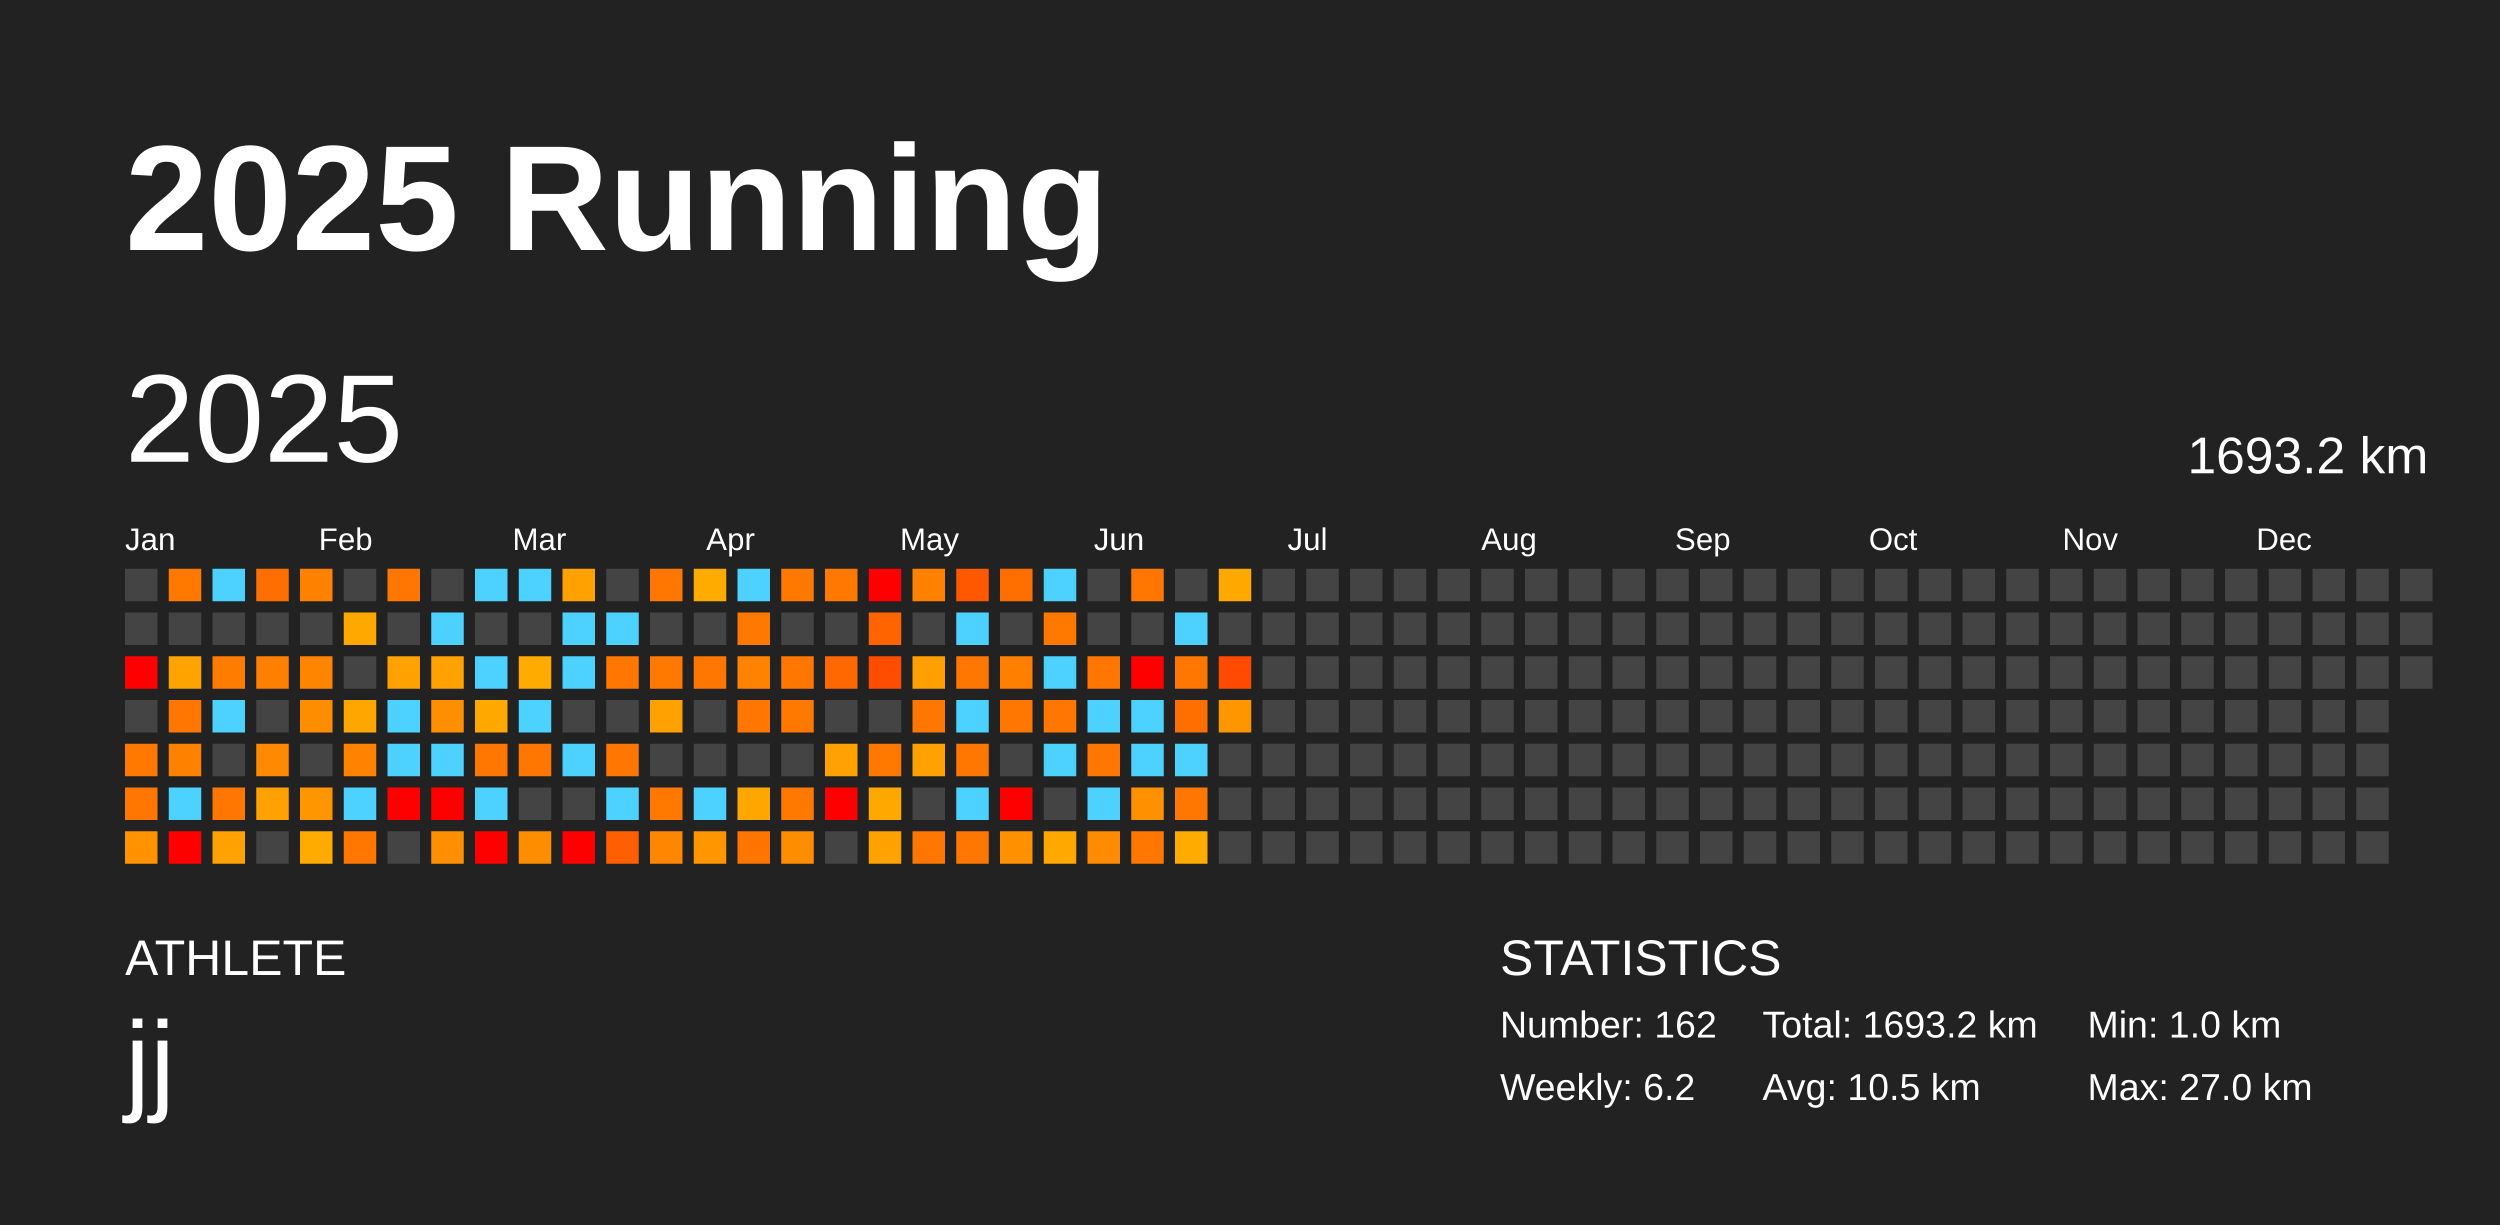
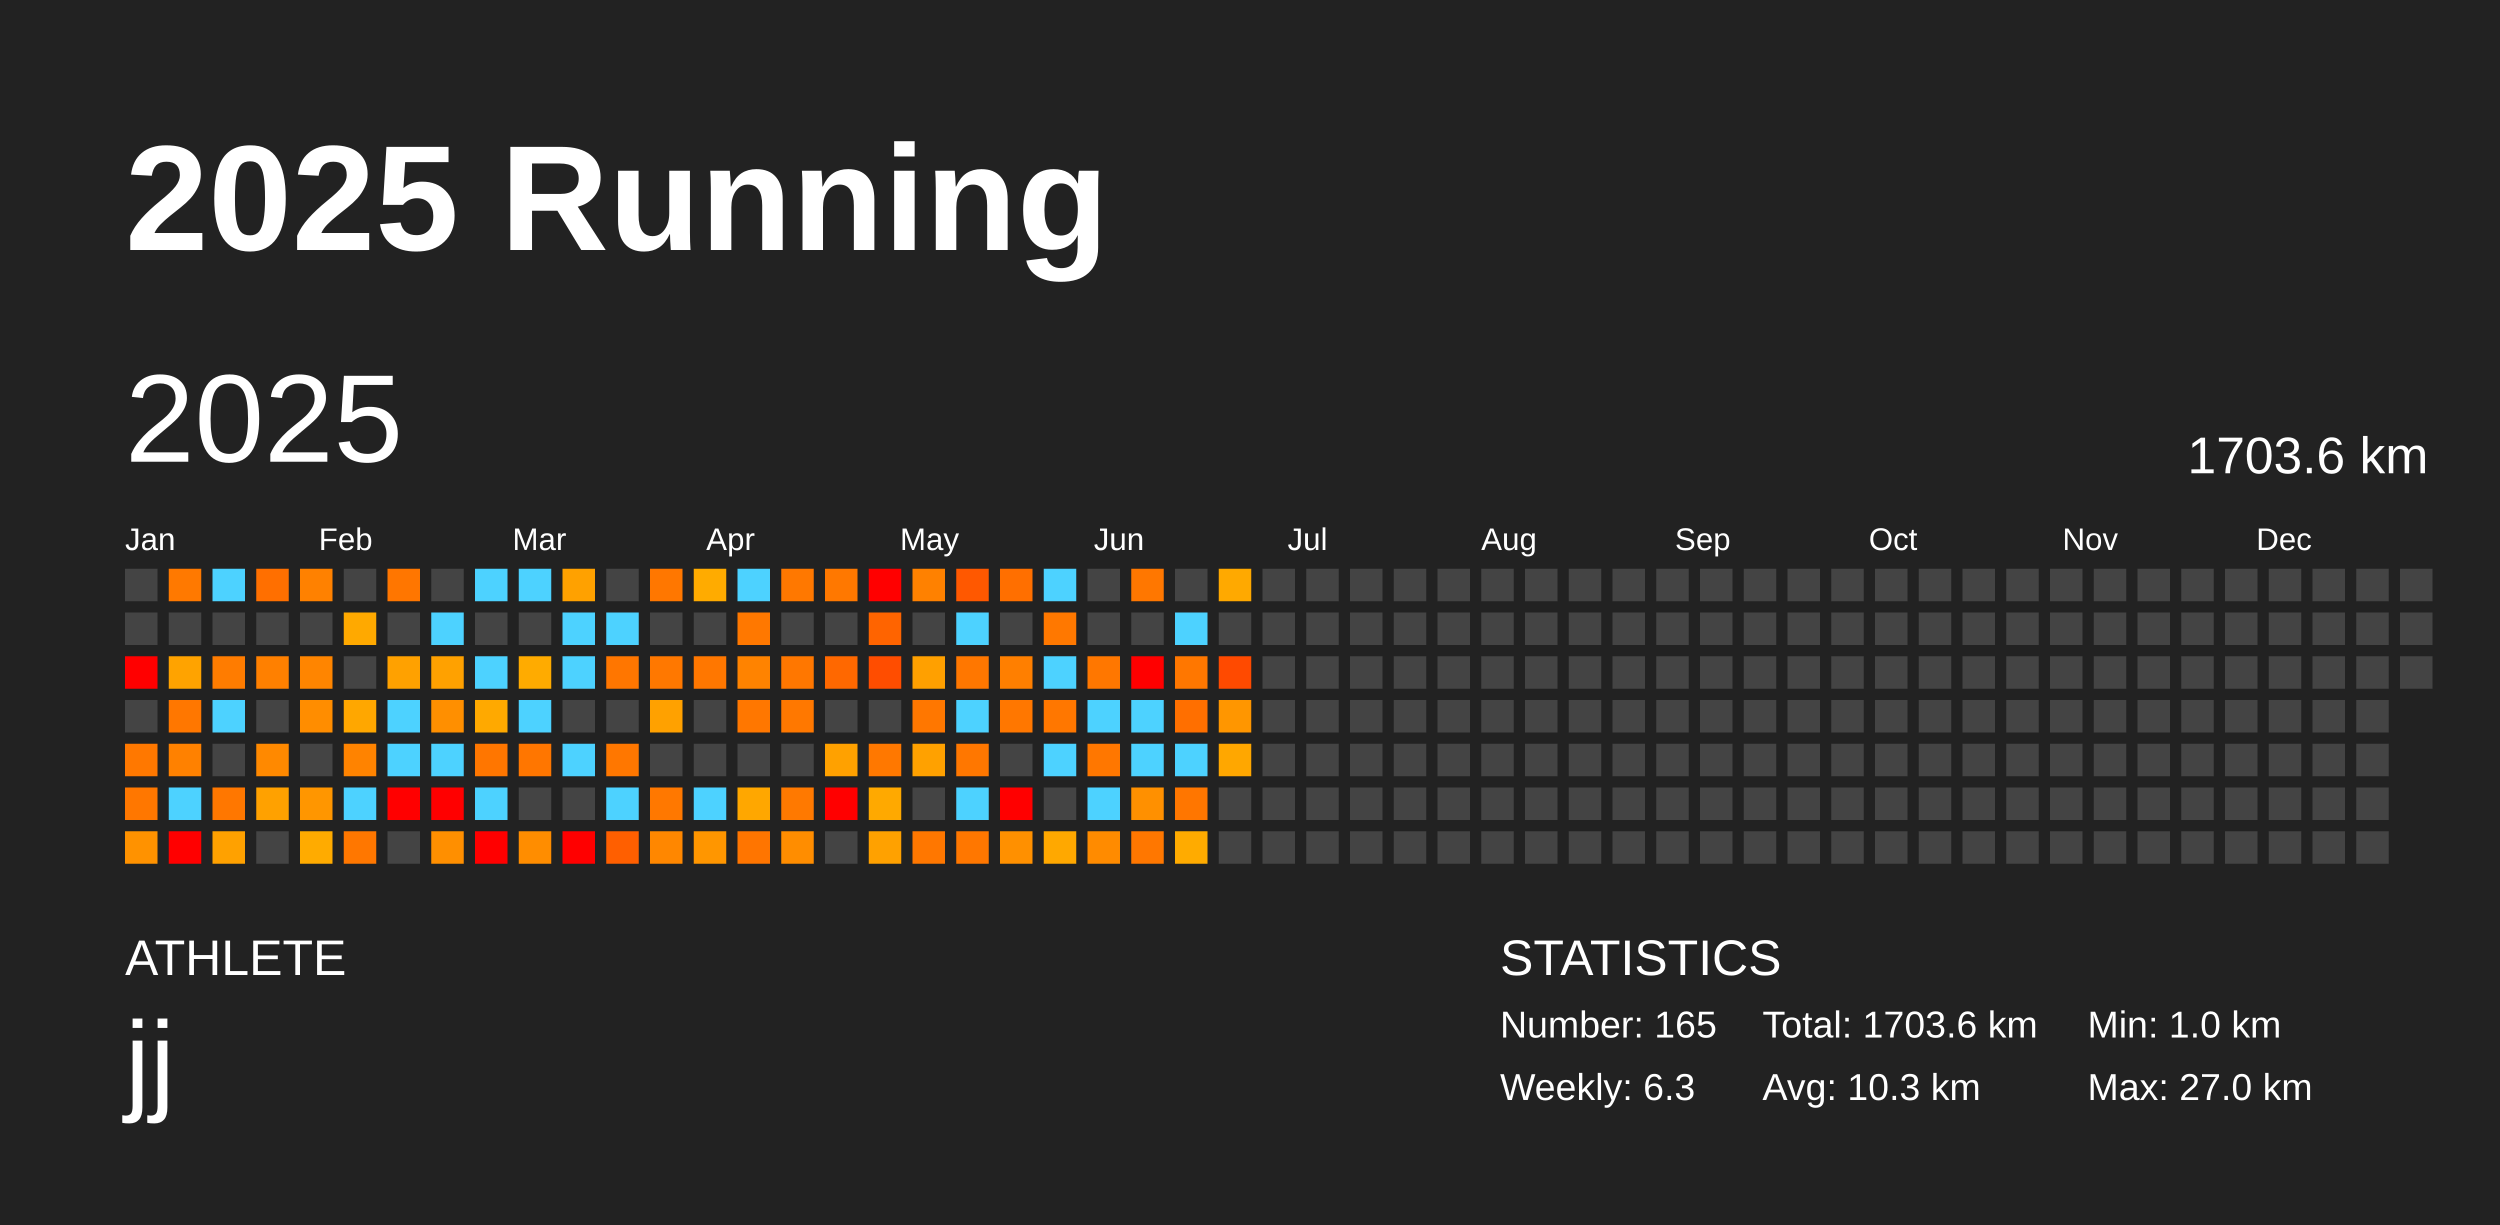
<svg xmlns="http://www.w3.org/2000/svg" baseProfile="full" height="98mm" version="1.1" viewBox="0,0,200,98" width="200mm">
  <defs />
  <rect fill="#222222" height="98" width="200" x="0" y="0" />
  <text fill="#FFFFFF" style="font-size:12px; font-family:Arial; font-weight:bold;" x="10" y="20">2025 Running</text>
  <text fill="#FFFFFF" style="font-size:4px; font-family:Arial" x="10" y="78">ATHLETE</text>
  <text fill="#FFFFFF" style="font-size:9px; font-family:Arial" x="10" y="88">jj</text>
  <text fill="#FFFFFF" style="font-size:4px; font-family:Arial" x="120" y="78">STATISTICS</text>
-   <text fill="#FFFFFF" style="font-size:3px; font-family:Arial" x="120" y="83">Number: 162</text>
-   <text fill="#FFFFFF" style="font-size:3px; font-family:Arial" x="120" y="88">Weekly: 6.2</text>
-   <text fill="#FFFFFF" style="font-size:3px; font-family:Arial" x="141" y="83">Total: 1693.2 km</text>
-   <text fill="#FFFFFF" style="font-size:3px; font-family:Arial" x="141" y="88">Avg: 10.5 km</text>
+   <text fill="#FFFFFF" style="font-size:3px; font-family:Arial" x="120" y="83">Number: 165</text>
+   <text fill="#FFFFFF" style="font-size:3px; font-family:Arial" x="120" y="88">Weekly: 6.3</text>
+   <text fill="#FFFFFF" style="font-size:3px; font-family:Arial" x="141" y="83">Total: 1703.6 km</text>
+   <text fill="#FFFFFF" style="font-size:3px; font-family:Arial" x="141" y="88">Avg: 10.3 km</text>
  <text fill="#FFFFFF" style="font-size:3px; font-family:Arial" x="167" y="83">Min: 1.0 km</text>
  <text fill="#FFFFFF" style="font-size:3px; font-family:Arial" x="167" y="88">Max: 27.0 km</text>
  <text dominant-baseline="hanging" fill="#FFFFFF" style="font-size:10.0px; font-family:Arial;" x="10" y="30">2025</text>
-   <text dominant-baseline="hanging" fill="#FFFFFF" style="font-size:4.125px; font-family:Arial;" x="175" y="35">1693.2 km</text>
+   <text dominant-baseline="hanging" fill="#FFFFFF" style="font-size:4.125px; font-family:Arial;" x="175" y="35">1703.6 km</text>
  <text fill="#FFFFFF" style="font-size:2.5px; font-family:Arial" x="10.0" y="44">Jan</text>
  <text fill="#FFFFFF" style="font-size:2.5px; font-family:Arial" x="25.5" y="44">Feb</text>
  <text fill="#FFFFFF" style="font-size:2.5px; font-family:Arial" x="41.0" y="44">Mar</text>
  <text fill="#FFFFFF" style="font-size:2.5px; font-family:Arial" x="56.5" y="44">Apr</text>
  <text fill="#FFFFFF" style="font-size:2.5px; font-family:Arial" x="72.0" y="44">May</text>
  <text fill="#FFFFFF" style="font-size:2.5px; font-family:Arial" x="87.5" y="44">Jun</text>
  <text fill="#FFFFFF" style="font-size:2.5px; font-family:Arial" x="103.0" y="44">Jul</text>
  <text fill="#FFFFFF" style="font-size:2.5px; font-family:Arial" x="118.5" y="44">Aug</text>
  <text fill="#FFFFFF" style="font-size:2.5px; font-family:Arial" x="134.0" y="44">Sep</text>
  <text fill="#FFFFFF" style="font-size:2.5px; font-family:Arial" x="149.5" y="44">Oct</text>
  <text fill="#FFFFFF" style="font-size:2.5px; font-family:Arial" x="165.0" y="44">Nov</text>
  <text fill="#FFFFFF" style="font-size:2.5px; font-family:Arial" x="180.5" y="44">Dec</text>
  <rect fill="#444444" height="2.6" width="2.6" x="10.0" y="45.5" />
  <rect fill="#444444" height="2.6" width="2.6" x="10.0" y="49.0" />
  <rect fill="red" height="2.6" width="2.6" x="10.0" y="52.5" />
  <rect fill="#444444" height="2.6" width="2.6" x="10.0" y="56.0" />
  <rect fill="#ff7800" height="2.6" width="2.6" x="10.0" y="59.5" />
  <rect fill="#ff7700" height="2.6" width="2.6" x="10.0" y="63.0" />
  <rect fill="#ff9200" height="2.6" width="2.6" x="10.0" y="66.5" />
  <rect fill="#ff7900" height="2.6" width="2.6" x="13.5" y="45.5" />
  <rect fill="#444444" height="2.6" width="2.6" x="13.5" y="49.0" />
  <rect fill="#ffa300" height="2.6" width="2.6" x="13.5" y="52.5" />
  <rect fill="#ff7700" height="2.6" width="2.6" x="13.5" y="56.0" />
  <rect fill="#ff8100" height="2.6" width="2.6" x="13.5" y="59.5" />
  <rect fill="#4dd2ff" height="2.6" width="2.6" x="13.5" y="63.0" />
  <rect fill="red" height="2.6" width="2.6" x="13.5" y="66.5" />
  <rect fill="#4dd2ff" height="2.6" width="2.6" x="17.0" y="45.5" />
  <rect fill="#444444" height="2.6" width="2.6" x="17.0" y="49.0" />
  <rect fill="#ff7c00" height="2.6" width="2.6" x="17.0" y="52.5" />
  <rect fill="#4dd2ff" height="2.6" width="2.6" x="17.0" y="56.0" />
  <rect fill="#444444" height="2.6" width="2.6" x="17.0" y="59.5" />
  <rect fill="#ff7700" height="2.6" width="2.6" x="17.0" y="63.0" />
  <rect fill="#ffa100" height="2.6" width="2.6" x="17.0" y="66.5" />
  <rect fill="#ff6f00" height="2.6" width="2.6" x="20.5" y="45.5" />
  <rect fill="#444444" height="2.6" width="2.6" x="20.5" y="49.0" />
  <rect fill="#ff8000" height="2.6" width="2.6" x="20.5" y="52.5" />
  <rect fill="#444444" height="2.6" width="2.6" x="20.5" y="56.0" />
  <rect fill="#ff8900" height="2.6" width="2.6" x="20.5" y="59.5" />
  <rect fill="#ffa100" height="2.6" width="2.6" x="20.5" y="63.0" />
  <rect fill="#444444" height="2.6" width="2.6" x="20.5" y="66.5" />
  <rect fill="#ff8100" height="2.6" width="2.6" x="24.0" y="45.5" />
  <rect fill="#444444" height="2.6" width="2.6" x="24.0" y="49.0" />
  <rect fill="#ff8500" height="2.6" width="2.6" x="24.0" y="52.5" />
  <rect fill="#ff8d00" height="2.6" width="2.6" x="24.0" y="56.0" />
  <rect fill="#444444" height="2.6" width="2.6" x="24.0" y="59.5" />
  <rect fill="#ff9600" height="2.6" width="2.6" x="24.0" y="63.0" />
  <rect fill="#ffab00" height="2.6" width="2.6" x="24.0" y="66.5" />
  <rect fill="#444444" height="2.6" width="2.6" x="27.5" y="45.5" />
  <rect fill="#ffa900" height="2.6" width="2.6" x="27.5" y="49.0" />
  <rect fill="#444444" height="2.6" width="2.6" x="27.5" y="52.5" />
  <rect fill="#ffa700" height="2.6" width="2.6" x="27.5" y="56.0" />
  <rect fill="#ff8300" height="2.6" width="2.6" x="27.5" y="59.5" />
  <rect fill="#4dd2ff" height="2.6" width="2.6" x="27.5" y="63.0" />
  <rect fill="#ff7700" height="2.6" width="2.6" x="27.5" y="66.5" />
  <rect fill="#ff7600" height="2.6" width="2.6" x="31.0" y="45.5" />
  <rect fill="#444444" height="2.6" width="2.6" x="31.0" y="49.0" />
  <rect fill="#ffa100" height="2.6" width="2.6" x="31.0" y="52.5" />
  <rect fill="#4dd2ff" height="2.6" width="2.6" x="31.0" y="56.0" />
  <rect fill="#4dd2ff" height="2.6" width="2.6" x="31.0" y="59.5" />
  <rect fill="red" height="2.6" width="2.6" x="31.0" y="63.0" />
  <rect fill="#444444" height="2.6" width="2.6" x="31.0" y="66.5" />
  <rect fill="#444444" height="2.6" width="2.6" x="34.5" y="45.5" />
  <rect fill="#4dd2ff" height="2.6" width="2.6" x="34.5" y="49.0" />
  <rect fill="#ffa100" height="2.6" width="2.6" x="34.5" y="52.5" />
  <rect fill="#ff8f00" height="2.6" width="2.6" x="34.5" y="56.0" />
  <rect fill="#4dd2ff" height="2.6" width="2.6" x="34.5" y="59.5" />
  <rect fill="red" height="2.6" width="2.6" x="34.5" y="63.0" />
  <rect fill="#ff8f00" height="2.6" width="2.6" x="34.5" y="66.5" />
  <rect fill="#4dd2ff" height="2.6" width="2.6" x="38.0" y="45.5" />
  <rect fill="#444444" height="2.6" width="2.6" x="38.0" y="49.0" />
  <rect fill="#4dd2ff" height="2.6" width="2.6" x="38.0" y="52.5" />
  <rect fill="#ffa900" height="2.6" width="2.6" x="38.0" y="56.0" />
  <rect fill="#ff7600" height="2.6" width="2.6" x="38.0" y="59.5" />
  <rect fill="#4dd2ff" height="2.6" width="2.6" x="38.0" y="63.0" />
  <rect fill="red" height="2.6" width="2.6" x="38.0" y="66.5" />
  <rect fill="#4dd2ff" height="2.6" width="2.6" x="41.5" y="45.5" />
  <rect fill="#444444" height="2.6" width="2.6" x="41.5" y="49.0" />
  <rect fill="#ffab00" height="2.6" width="2.6" x="41.5" y="52.5" />
  <rect fill="#4dd2ff" height="2.6" width="2.6" x="41.5" y="56.0" />
  <rect fill="#ff7600" height="2.6" width="2.6" x="41.5" y="59.5" />
  <rect fill="#444444" height="2.6" width="2.6" x="41.5" y="63.0" />
  <rect fill="#ff8d00" height="2.6" width="2.6" x="41.5" y="66.5" />
  <rect fill="#ffa100" height="2.6" width="2.6" x="45.0" y="45.5" />
  <rect fill="#4dd2ff" height="2.6" width="2.6" x="45.0" y="49.0" />
  <rect fill="#4dd2ff" height="2.6" width="2.6" x="45.0" y="52.5" />
  <rect fill="#444444" height="2.6" width="2.6" x="45.0" y="56.0" />
  <rect fill="#4dd2ff" height="2.6" width="2.6" x="45.0" y="59.5" />
  <rect fill="#444444" height="2.6" width="2.6" x="45.0" y="63.0" />
  <rect fill="red" height="2.6" width="2.6" x="45.0" y="66.5" />
  <rect fill="#444444" height="2.6" width="2.6" x="48.5" y="45.5" />
  <rect fill="#4dd2ff" height="2.6" width="2.6" x="48.5" y="49.0" />
  <rect fill="#ff7600" height="2.6" width="2.6" x="48.5" y="52.5" />
  <rect fill="#444444" height="2.6" width="2.6" x="48.5" y="56.0" />
  <rect fill="#ff7700" height="2.6" width="2.6" x="48.5" y="59.5" />
  <rect fill="#4dd2ff" height="2.6" width="2.6" x="48.5" y="63.0" />
  <rect fill="#ff5f00" height="2.6" width="2.6" x="48.5" y="66.5" />
  <rect fill="#ff7700" height="2.6" width="2.6" x="52.0" y="45.5" />
  <rect fill="#444444" height="2.6" width="2.6" x="52.0" y="49.0" />
  <rect fill="#ff7800" height="2.6" width="2.6" x="52.0" y="52.5" />
  <rect fill="#ffa100" height="2.6" width="2.6" x="52.0" y="56.0" />
  <rect fill="#444444" height="2.6" width="2.6" x="52.0" y="59.5" />
  <rect fill="#ff7800" height="2.6" width="2.6" x="52.0" y="63.0" />
  <rect fill="#ff8700" height="2.6" width="2.6" x="52.0" y="66.5" />
  <rect fill="#ffab00" height="2.6" width="2.6" x="55.5" y="45.5" />
  <rect fill="#444444" height="2.6" width="2.6" x="55.5" y="49.0" />
  <rect fill="#ff7700" height="2.6" width="2.6" x="55.5" y="52.5" />
  <rect fill="#444444" height="2.6" width="2.6" x="55.5" y="56.0" />
  <rect fill="#444444" height="2.6" width="2.6" x="55.5" y="59.5" />
  <rect fill="#4dd2ff" height="2.6" width="2.6" x="55.5" y="63.0" />
  <rect fill="#ff9600" height="2.6" width="2.6" x="55.5" y="66.5" />
  <rect fill="#4dd2ff" height="2.6" width="2.6" x="59.0" y="45.5" />
  <rect fill="#ff7800" height="2.6" width="2.6" x="59.0" y="49.0" />
  <rect fill="#ff8300" height="2.6" width="2.6" x="59.0" y="52.5" />
  <rect fill="#ff7700" height="2.6" width="2.6" x="59.0" y="56.0" />
  <rect fill="#444444" height="2.6" width="2.6" x="59.0" y="59.5" />
  <rect fill="#ffa700" height="2.6" width="2.6" x="59.0" y="63.0" />
  <rect fill="#ff7500" height="2.6" width="2.6" x="59.0" y="66.5" />
  <rect fill="#ff7800" height="2.6" width="2.6" x="62.5" y="45.5" />
  <rect fill="#444444" height="2.6" width="2.6" x="62.5" y="49.0" />
  <rect fill="#ff7700" height="2.6" width="2.6" x="62.5" y="52.5" />
  <rect fill="#ff7800" height="2.6" width="2.6" x="62.5" y="56.0" />
  <rect fill="#444444" height="2.6" width="2.6" x="62.5" y="59.5" />
  <rect fill="#ff7900" height="2.6" width="2.6" x="62.5" y="63.0" />
  <rect fill="#ff8d00" height="2.6" width="2.6" x="62.5" y="66.5" />
  <rect fill="#ff7800" height="2.6" width="2.6" x="66.0" y="45.5" />
  <rect fill="#444444" height="2.6" width="2.6" x="66.0" y="49.0" />
  <rect fill="#ff6800" height="2.6" width="2.6" x="66.0" y="52.5" />
  <rect fill="#444444" height="2.6" width="2.6" x="66.0" y="56.0" />
  <rect fill="#ffa100" height="2.6" width="2.6" x="66.0" y="59.5" />
  <rect fill="red" height="2.6" width="2.6" x="66.0" y="63.0" />
  <rect fill="#444444" height="2.6" width="2.6" x="66.0" y="66.5" />
  <rect fill="red" height="2.6" width="2.6" x="69.5" y="45.5" />
  <rect fill="#ff6400" height="2.6" width="2.6" x="69.5" y="49.0" />
  <rect fill="#ff4d00" height="2.6" width="2.6" x="69.5" y="52.5" />
  <rect fill="#444444" height="2.6" width="2.6" x="69.5" y="56.0" />
  <rect fill="#ff7800" height="2.6" width="2.6" x="69.5" y="59.5" />
  <rect fill="#ffa900" height="2.6" width="2.6" x="69.5" y="63.0" />
  <rect fill="#ffa100" height="2.6" width="2.6" x="69.5" y="66.5" />
  <rect fill="#ff8100" height="2.6" width="2.6" x="73.0" y="45.5" />
  <rect fill="#444444" height="2.6" width="2.6" x="73.0" y="49.0" />
  <rect fill="#ffa000" height="2.6" width="2.6" x="73.0" y="52.5" />
  <rect fill="#ff7700" height="2.6" width="2.6" x="73.0" y="56.0" />
  <rect fill="#ffa100" height="2.6" width="2.6" x="73.0" y="59.5" />
  <rect fill="#444444" height="2.6" width="2.6" x="73.0" y="63.0" />
  <rect fill="#ff7700" height="2.6" width="2.6" x="73.0" y="66.5" />
  <rect fill="#ff5800" height="2.6" width="2.6" x="76.5" y="45.5" />
  <rect fill="#4dd2ff" height="2.6" width="2.6" x="76.5" y="49.0" />
  <rect fill="#ff7700" height="2.6" width="2.6" x="76.5" y="52.5" />
  <rect fill="#4dd2ff" height="2.6" width="2.6" x="76.5" y="56.0" />
  <rect fill="#ff7700" height="2.6" width="2.6" x="76.5" y="59.5" />
  <rect fill="#4dd2ff" height="2.6" width="2.6" x="76.5" y="63.0" />
  <rect fill="#ff7700" height="2.6" width="2.6" x="76.5" y="66.5" />
  <rect fill="#ff6f00" height="2.6" width="2.6" x="80.0" y="45.5" />
  <rect fill="#444444" height="2.6" width="2.6" x="80.0" y="49.0" />
  <rect fill="#ff7f00" height="2.6" width="2.6" x="80.0" y="52.5" />
  <rect fill="#ff7700" height="2.6" width="2.6" x="80.0" y="56.0" />
  <rect fill="#444444" height="2.6" width="2.6" x="80.0" y="59.5" />
  <rect fill="red" height="2.6" width="2.6" x="80.0" y="63.0" />
  <rect fill="#ff9000" height="2.6" width="2.6" x="80.0" y="66.5" />
  <rect fill="#4dd2ff" height="2.6" width="2.6" x="83.5" y="45.5" />
  <rect fill="#ff7800" height="2.6" width="2.6" x="83.5" y="49.0" />
  <rect fill="#4dd2ff" height="2.6" width="2.6" x="83.5" y="52.5" />
  <rect fill="#ff7700" height="2.6" width="2.6" x="83.5" y="56.0" />
  <rect fill="#4dd2ff" height="2.6" width="2.6" x="83.5" y="59.5" />
  <rect fill="#444444" height="2.6" width="2.6" x="83.5" y="63.0" />
  <rect fill="#ffa800" height="2.6" width="2.6" x="83.5" y="66.5" />
  <rect fill="#444444" height="2.6" width="2.6" x="87.0" y="45.5" />
  <rect fill="#444444" height="2.6" width="2.6" x="87.0" y="49.0" />
  <rect fill="#ff7700" height="2.6" width="2.6" x="87.0" y="52.5" />
  <rect fill="#4dd2ff" height="2.6" width="2.6" x="87.0" y="56.0" />
  <rect fill="#ff7700" height="2.6" width="2.6" x="87.0" y="59.5" />
  <rect fill="#4dd2ff" height="2.6" width="2.6" x="87.0" y="63.0" />
  <rect fill="#ff8b00" height="2.6" width="2.6" x="87.0" y="66.5" />
  <rect fill="#ff7700" height="2.6" width="2.6" x="90.5" y="45.5" />
  <rect fill="#444444" height="2.6" width="2.6" x="90.5" y="49.0" />
  <rect fill="red" height="2.6" width="2.6" x="90.5" y="52.5" />
  <rect fill="#4dd2ff" height="2.6" width="2.6" x="90.5" y="56.0" />
  <rect fill="#4dd2ff" height="2.6" width="2.6" x="90.5" y="59.5" />
  <rect fill="#ff9000" height="2.6" width="2.6" x="90.5" y="63.0" />
  <rect fill="#ff7700" height="2.6" width="2.6" x="90.5" y="66.5" />
  <rect fill="#444444" height="2.6" width="2.6" x="94.0" y="45.5" />
  <rect fill="#4dd2ff" height="2.6" width="2.6" x="94.0" y="49.0" />
  <rect fill="#ff7700" height="2.6" width="2.6" x="94.0" y="52.5" />
  <rect fill="#ff6f00" height="2.6" width="2.6" x="94.0" y="56.0" />
  <rect fill="#4dd2ff" height="2.6" width="2.6" x="94.0" y="59.5" />
  <rect fill="#ff7600" height="2.6" width="2.6" x="94.0" y="63.0" />
  <rect fill="#ffab00" height="2.6" width="2.6" x="94.0" y="66.5" />
  <rect fill="#ffa900" height="2.6" width="2.6" x="97.5" y="45.5" />
  <rect fill="#444444" height="2.6" width="2.6" x="97.5" y="49.0" />
  <rect fill="#ff4a00" height="2.6" width="2.6" x="97.5" y="52.5" />
  <rect fill="#ff9600" height="2.6" width="2.6" x="97.5" y="56.0" />
-   <rect fill="#444444" height="2.6" width="2.6" x="97.5" y="59.5" />
+   <rect fill="#ffa700" height="2.6" width="2.6" x="97.5" y="59.5" />
  <rect fill="#444444" height="2.6" width="2.6" x="97.5" y="63.0" />
  <rect fill="#444444" height="2.6" width="2.6" x="97.5" y="66.5" />
  <rect fill="#444444" height="2.6" width="2.6" x="101.0" y="45.5" />
  <rect fill="#444444" height="2.6" width="2.6" x="101.0" y="49.0" />
  <rect fill="#444444" height="2.6" width="2.6" x="101.0" y="52.5" />
  <rect fill="#444444" height="2.6" width="2.6" x="101.0" y="56.0" />
  <rect fill="#444444" height="2.6" width="2.6" x="101.0" y="59.5" />
  <rect fill="#444444" height="2.6" width="2.6" x="101.0" y="63.0" />
  <rect fill="#444444" height="2.6" width="2.6" x="101.0" y="66.5" />
  <rect fill="#444444" height="2.6" width="2.6" x="104.5" y="45.5" />
  <rect fill="#444444" height="2.6" width="2.6" x="104.5" y="49.0" />
  <rect fill="#444444" height="2.6" width="2.6" x="104.5" y="52.5" />
  <rect fill="#444444" height="2.6" width="2.6" x="104.5" y="56.0" />
  <rect fill="#444444" height="2.6" width="2.6" x="104.5" y="59.5" />
  <rect fill="#444444" height="2.6" width="2.6" x="104.5" y="63.0" />
  <rect fill="#444444" height="2.6" width="2.6" x="104.5" y="66.5" />
  <rect fill="#444444" height="2.6" width="2.6" x="108.0" y="45.5" />
  <rect fill="#444444" height="2.6" width="2.6" x="108.0" y="49.0" />
  <rect fill="#444444" height="2.6" width="2.6" x="108.0" y="52.5" />
  <rect fill="#444444" height="2.6" width="2.6" x="108.0" y="56.0" />
  <rect fill="#444444" height="2.6" width="2.6" x="108.0" y="59.5" />
  <rect fill="#444444" height="2.6" width="2.6" x="108.0" y="63.0" />
  <rect fill="#444444" height="2.6" width="2.6" x="108.0" y="66.5" />
  <rect fill="#444444" height="2.6" width="2.6" x="111.5" y="45.5" />
  <rect fill="#444444" height="2.6" width="2.6" x="111.5" y="49.0" />
  <rect fill="#444444" height="2.6" width="2.6" x="111.5" y="52.5" />
  <rect fill="#444444" height="2.6" width="2.6" x="111.5" y="56.0" />
  <rect fill="#444444" height="2.6" width="2.6" x="111.5" y="59.5" />
  <rect fill="#444444" height="2.6" width="2.6" x="111.5" y="63.0" />
  <rect fill="#444444" height="2.6" width="2.6" x="111.5" y="66.5" />
  <rect fill="#444444" height="2.6" width="2.6" x="115.0" y="45.5" />
  <rect fill="#444444" height="2.6" width="2.6" x="115.0" y="49.0" />
  <rect fill="#444444" height="2.6" width="2.6" x="115.0" y="52.5" />
  <rect fill="#444444" height="2.6" width="2.6" x="115.0" y="56.0" />
  <rect fill="#444444" height="2.6" width="2.6" x="115.0" y="59.5" />
  <rect fill="#444444" height="2.6" width="2.6" x="115.0" y="63.0" />
  <rect fill="#444444" height="2.6" width="2.6" x="115.0" y="66.5" />
  <rect fill="#444444" height="2.6" width="2.6" x="118.5" y="45.5" />
  <rect fill="#444444" height="2.6" width="2.6" x="118.5" y="49.0" />
  <rect fill="#444444" height="2.6" width="2.6" x="118.5" y="52.5" />
  <rect fill="#444444" height="2.6" width="2.6" x="118.5" y="56.0" />
  <rect fill="#444444" height="2.6" width="2.6" x="118.5" y="59.5" />
  <rect fill="#444444" height="2.6" width="2.6" x="118.5" y="63.0" />
  <rect fill="#444444" height="2.6" width="2.6" x="118.5" y="66.5" />
  <rect fill="#444444" height="2.6" width="2.6" x="122.0" y="45.5" />
  <rect fill="#444444" height="2.6" width="2.6" x="122.0" y="49.0" />
  <rect fill="#444444" height="2.6" width="2.6" x="122.0" y="52.5" />
  <rect fill="#444444" height="2.6" width="2.6" x="122.0" y="56.0" />
  <rect fill="#444444" height="2.6" width="2.6" x="122.0" y="59.5" />
  <rect fill="#444444" height="2.6" width="2.6" x="122.0" y="63.0" />
  <rect fill="#444444" height="2.6" width="2.6" x="122.0" y="66.5" />
  <rect fill="#444444" height="2.6" width="2.6" x="125.5" y="45.5" />
  <rect fill="#444444" height="2.6" width="2.6" x="125.5" y="49.0" />
  <rect fill="#444444" height="2.6" width="2.6" x="125.5" y="52.5" />
  <rect fill="#444444" height="2.6" width="2.6" x="125.5" y="56.0" />
  <rect fill="#444444" height="2.6" width="2.6" x="125.5" y="59.5" />
  <rect fill="#444444" height="2.6" width="2.6" x="125.5" y="63.0" />
  <rect fill="#444444" height="2.6" width="2.6" x="125.5" y="66.5" />
  <rect fill="#444444" height="2.6" width="2.6" x="129.0" y="45.5" />
  <rect fill="#444444" height="2.6" width="2.6" x="129.0" y="49.0" />
  <rect fill="#444444" height="2.6" width="2.6" x="129.0" y="52.5" />
  <rect fill="#444444" height="2.6" width="2.6" x="129.0" y="56.0" />
  <rect fill="#444444" height="2.6" width="2.6" x="129.0" y="59.5" />
  <rect fill="#444444" height="2.6" width="2.6" x="129.0" y="63.0" />
  <rect fill="#444444" height="2.6" width="2.6" x="129.0" y="66.5" />
  <rect fill="#444444" height="2.6" width="2.6" x="132.5" y="45.5" />
  <rect fill="#444444" height="2.6" width="2.6" x="132.5" y="49.0" />
  <rect fill="#444444" height="2.6" width="2.6" x="132.5" y="52.5" />
  <rect fill="#444444" height="2.6" width="2.6" x="132.5" y="56.0" />
  <rect fill="#444444" height="2.6" width="2.6" x="132.5" y="59.5" />
  <rect fill="#444444" height="2.6" width="2.6" x="132.5" y="63.0" />
  <rect fill="#444444" height="2.6" width="2.6" x="132.5" y="66.5" />
  <rect fill="#444444" height="2.6" width="2.6" x="136.0" y="45.5" />
  <rect fill="#444444" height="2.6" width="2.6" x="136.0" y="49.0" />
  <rect fill="#444444" height="2.6" width="2.6" x="136.0" y="52.5" />
  <rect fill="#444444" height="2.6" width="2.6" x="136.0" y="56.0" />
  <rect fill="#444444" height="2.6" width="2.6" x="136.0" y="59.5" />
  <rect fill="#444444" height="2.6" width="2.6" x="136.0" y="63.0" />
  <rect fill="#444444" height="2.6" width="2.6" x="136.0" y="66.5" />
  <rect fill="#444444" height="2.6" width="2.6" x="139.5" y="45.5" />
  <rect fill="#444444" height="2.6" width="2.6" x="139.5" y="49.0" />
  <rect fill="#444444" height="2.6" width="2.6" x="139.5" y="52.5" />
  <rect fill="#444444" height="2.6" width="2.6" x="139.5" y="56.0" />
  <rect fill="#444444" height="2.6" width="2.6" x="139.5" y="59.5" />
  <rect fill="#444444" height="2.6" width="2.6" x="139.5" y="63.0" />
  <rect fill="#444444" height="2.6" width="2.6" x="139.5" y="66.5" />
  <rect fill="#444444" height="2.6" width="2.6" x="143.0" y="45.5" />
  <rect fill="#444444" height="2.6" width="2.6" x="143.0" y="49.0" />
  <rect fill="#444444" height="2.6" width="2.6" x="143.0" y="52.5" />
  <rect fill="#444444" height="2.6" width="2.6" x="143.0" y="56.0" />
  <rect fill="#444444" height="2.6" width="2.6" x="143.0" y="59.5" />
  <rect fill="#444444" height="2.6" width="2.6" x="143.0" y="63.0" />
  <rect fill="#444444" height="2.6" width="2.6" x="143.0" y="66.5" />
  <rect fill="#444444" height="2.6" width="2.6" x="146.5" y="45.5" />
  <rect fill="#444444" height="2.6" width="2.6" x="146.5" y="49.0" />
  <rect fill="#444444" height="2.6" width="2.6" x="146.5" y="52.5" />
  <rect fill="#444444" height="2.6" width="2.6" x="146.5" y="56.0" />
  <rect fill="#444444" height="2.6" width="2.6" x="146.5" y="59.5" />
  <rect fill="#444444" height="2.6" width="2.6" x="146.5" y="63.0" />
  <rect fill="#444444" height="2.6" width="2.6" x="146.5" y="66.5" />
  <rect fill="#444444" height="2.6" width="2.6" x="150.0" y="45.5" />
  <rect fill="#444444" height="2.6" width="2.6" x="150.0" y="49.0" />
  <rect fill="#444444" height="2.6" width="2.6" x="150.0" y="52.5" />
  <rect fill="#444444" height="2.6" width="2.6" x="150.0" y="56.0" />
  <rect fill="#444444" height="2.6" width="2.6" x="150.0" y="59.5" />
  <rect fill="#444444" height="2.6" width="2.6" x="150.0" y="63.0" />
  <rect fill="#444444" height="2.6" width="2.6" x="150.0" y="66.5" />
  <rect fill="#444444" height="2.6" width="2.6" x="153.5" y="45.5" />
  <rect fill="#444444" height="2.6" width="2.6" x="153.5" y="49.0" />
  <rect fill="#444444" height="2.6" width="2.6" x="153.5" y="52.5" />
  <rect fill="#444444" height="2.6" width="2.6" x="153.5" y="56.0" />
  <rect fill="#444444" height="2.6" width="2.6" x="153.5" y="59.5" />
  <rect fill="#444444" height="2.6" width="2.6" x="153.5" y="63.0" />
  <rect fill="#444444" height="2.6" width="2.6" x="153.5" y="66.5" />
  <rect fill="#444444" height="2.6" width="2.6" x="157.0" y="45.5" />
  <rect fill="#444444" height="2.6" width="2.6" x="157.0" y="49.0" />
  <rect fill="#444444" height="2.6" width="2.6" x="157.0" y="52.5" />
  <rect fill="#444444" height="2.6" width="2.6" x="157.0" y="56.0" />
  <rect fill="#444444" height="2.6" width="2.6" x="157.0" y="59.5" />
  <rect fill="#444444" height="2.6" width="2.6" x="157.0" y="63.0" />
  <rect fill="#444444" height="2.6" width="2.6" x="157.0" y="66.5" />
  <rect fill="#444444" height="2.6" width="2.6" x="160.5" y="45.5" />
  <rect fill="#444444" height="2.6" width="2.6" x="160.5" y="49.0" />
  <rect fill="#444444" height="2.6" width="2.6" x="160.5" y="52.5" />
  <rect fill="#444444" height="2.6" width="2.6" x="160.5" y="56.0" />
  <rect fill="#444444" height="2.6" width="2.6" x="160.5" y="59.5" />
  <rect fill="#444444" height="2.6" width="2.6" x="160.5" y="63.0" />
  <rect fill="#444444" height="2.6" width="2.6" x="160.5" y="66.5" />
  <rect fill="#444444" height="2.6" width="2.6" x="164.0" y="45.5" />
  <rect fill="#444444" height="2.6" width="2.6" x="164.0" y="49.0" />
  <rect fill="#444444" height="2.6" width="2.6" x="164.0" y="52.5" />
  <rect fill="#444444" height="2.6" width="2.6" x="164.0" y="56.0" />
  <rect fill="#444444" height="2.6" width="2.6" x="164.0" y="59.5" />
  <rect fill="#444444" height="2.6" width="2.6" x="164.0" y="63.0" />
  <rect fill="#444444" height="2.6" width="2.6" x="164.0" y="66.5" />
  <rect fill="#444444" height="2.6" width="2.6" x="167.5" y="45.5" />
  <rect fill="#444444" height="2.6" width="2.6" x="167.5" y="49.0" />
  <rect fill="#444444" height="2.6" width="2.6" x="167.5" y="52.5" />
  <rect fill="#444444" height="2.6" width="2.6" x="167.5" y="56.0" />
  <rect fill="#444444" height="2.6" width="2.6" x="167.5" y="59.5" />
  <rect fill="#444444" height="2.6" width="2.6" x="167.5" y="63.0" />
  <rect fill="#444444" height="2.6" width="2.6" x="167.5" y="66.5" />
  <rect fill="#444444" height="2.6" width="2.6" x="171.0" y="45.5" />
  <rect fill="#444444" height="2.6" width="2.6" x="171.0" y="49.0" />
  <rect fill="#444444" height="2.6" width="2.6" x="171.0" y="52.5" />
  <rect fill="#444444" height="2.6" width="2.6" x="171.0" y="56.0" />
  <rect fill="#444444" height="2.6" width="2.6" x="171.0" y="59.5" />
  <rect fill="#444444" height="2.6" width="2.6" x="171.0" y="63.0" />
  <rect fill="#444444" height="2.6" width="2.6" x="171.0" y="66.5" />
  <rect fill="#444444" height="2.6" width="2.6" x="174.5" y="45.5" />
  <rect fill="#444444" height="2.6" width="2.6" x="174.5" y="49.0" />
  <rect fill="#444444" height="2.6" width="2.6" x="174.5" y="52.5" />
  <rect fill="#444444" height="2.6" width="2.6" x="174.5" y="56.0" />
  <rect fill="#444444" height="2.6" width="2.6" x="174.5" y="59.5" />
  <rect fill="#444444" height="2.6" width="2.6" x="174.5" y="63.0" />
  <rect fill="#444444" height="2.6" width="2.6" x="174.5" y="66.5" />
  <rect fill="#444444" height="2.6" width="2.6" x="178.0" y="45.5" />
  <rect fill="#444444" height="2.6" width="2.6" x="178.0" y="49.0" />
  <rect fill="#444444" height="2.6" width="2.6" x="178.0" y="52.5" />
  <rect fill="#444444" height="2.6" width="2.6" x="178.0" y="56.0" />
  <rect fill="#444444" height="2.6" width="2.6" x="178.0" y="59.5" />
  <rect fill="#444444" height="2.6" width="2.6" x="178.0" y="63.0" />
  <rect fill="#444444" height="2.6" width="2.6" x="178.0" y="66.5" />
  <rect fill="#444444" height="2.6" width="2.6" x="181.5" y="45.5" />
  <rect fill="#444444" height="2.6" width="2.6" x="181.5" y="49.0" />
  <rect fill="#444444" height="2.6" width="2.6" x="181.5" y="52.5" />
  <rect fill="#444444" height="2.6" width="2.6" x="181.5" y="56.0" />
  <rect fill="#444444" height="2.6" width="2.6" x="181.5" y="59.5" />
  <rect fill="#444444" height="2.6" width="2.6" x="181.5" y="63.0" />
  <rect fill="#444444" height="2.6" width="2.6" x="181.5" y="66.5" />
  <rect fill="#444444" height="2.6" width="2.6" x="185.0" y="45.5" />
  <rect fill="#444444" height="2.6" width="2.6" x="185.0" y="49.0" />
  <rect fill="#444444" height="2.6" width="2.6" x="185.0" y="52.5" />
  <rect fill="#444444" height="2.6" width="2.6" x="185.0" y="56.0" />
  <rect fill="#444444" height="2.6" width="2.6" x="185.0" y="59.5" />
  <rect fill="#444444" height="2.6" width="2.6" x="185.0" y="63.0" />
  <rect fill="#444444" height="2.6" width="2.6" x="185.0" y="66.5" />
  <rect fill="#444444" height="2.6" width="2.6" x="188.5" y="45.5" />
  <rect fill="#444444" height="2.6" width="2.6" x="188.5" y="49.0" />
  <rect fill="#444444" height="2.6" width="2.6" x="188.5" y="52.5" />
  <rect fill="#444444" height="2.6" width="2.6" x="188.5" y="56.0" />
  <rect fill="#444444" height="2.6" width="2.6" x="188.5" y="59.5" />
  <rect fill="#444444" height="2.6" width="2.6" x="188.5" y="63.0" />
  <rect fill="#444444" height="2.6" width="2.6" x="188.5" y="66.5" />
  <rect fill="#444444" height="2.6" width="2.6" x="192.0" y="45.5" />
  <rect fill="#444444" height="2.6" width="2.6" x="192.0" y="49.0" />
  <rect fill="#444444" height="2.6" width="2.6" x="192.0" y="52.5" />
</svg>
